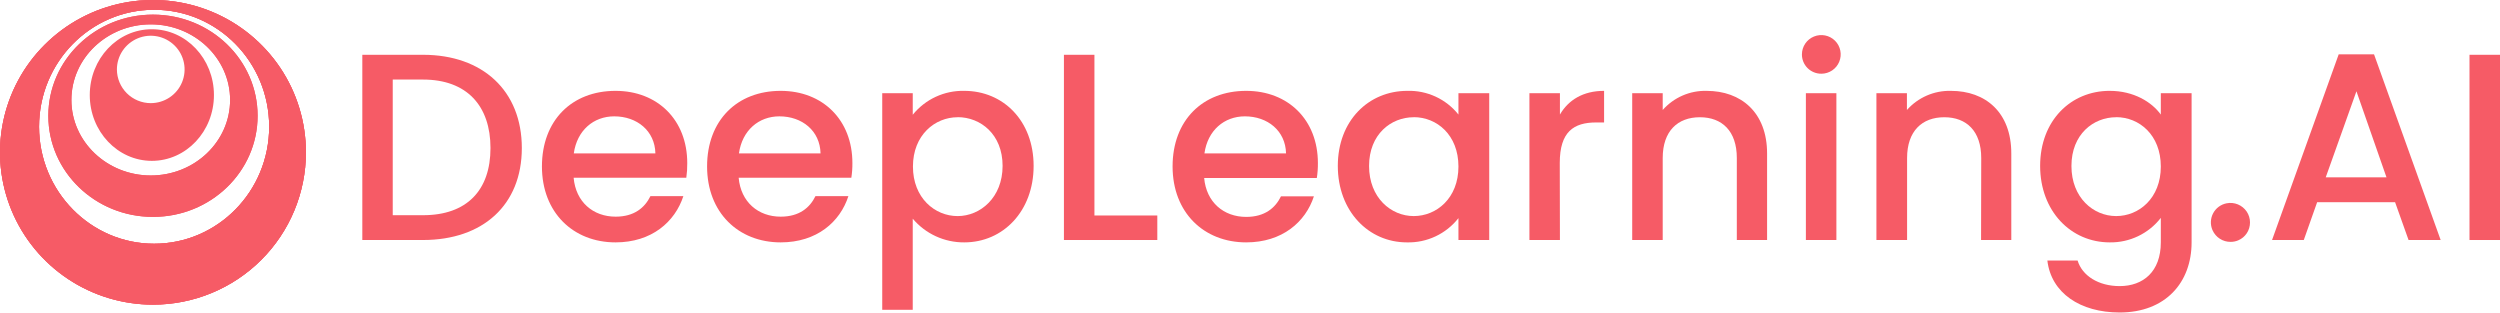
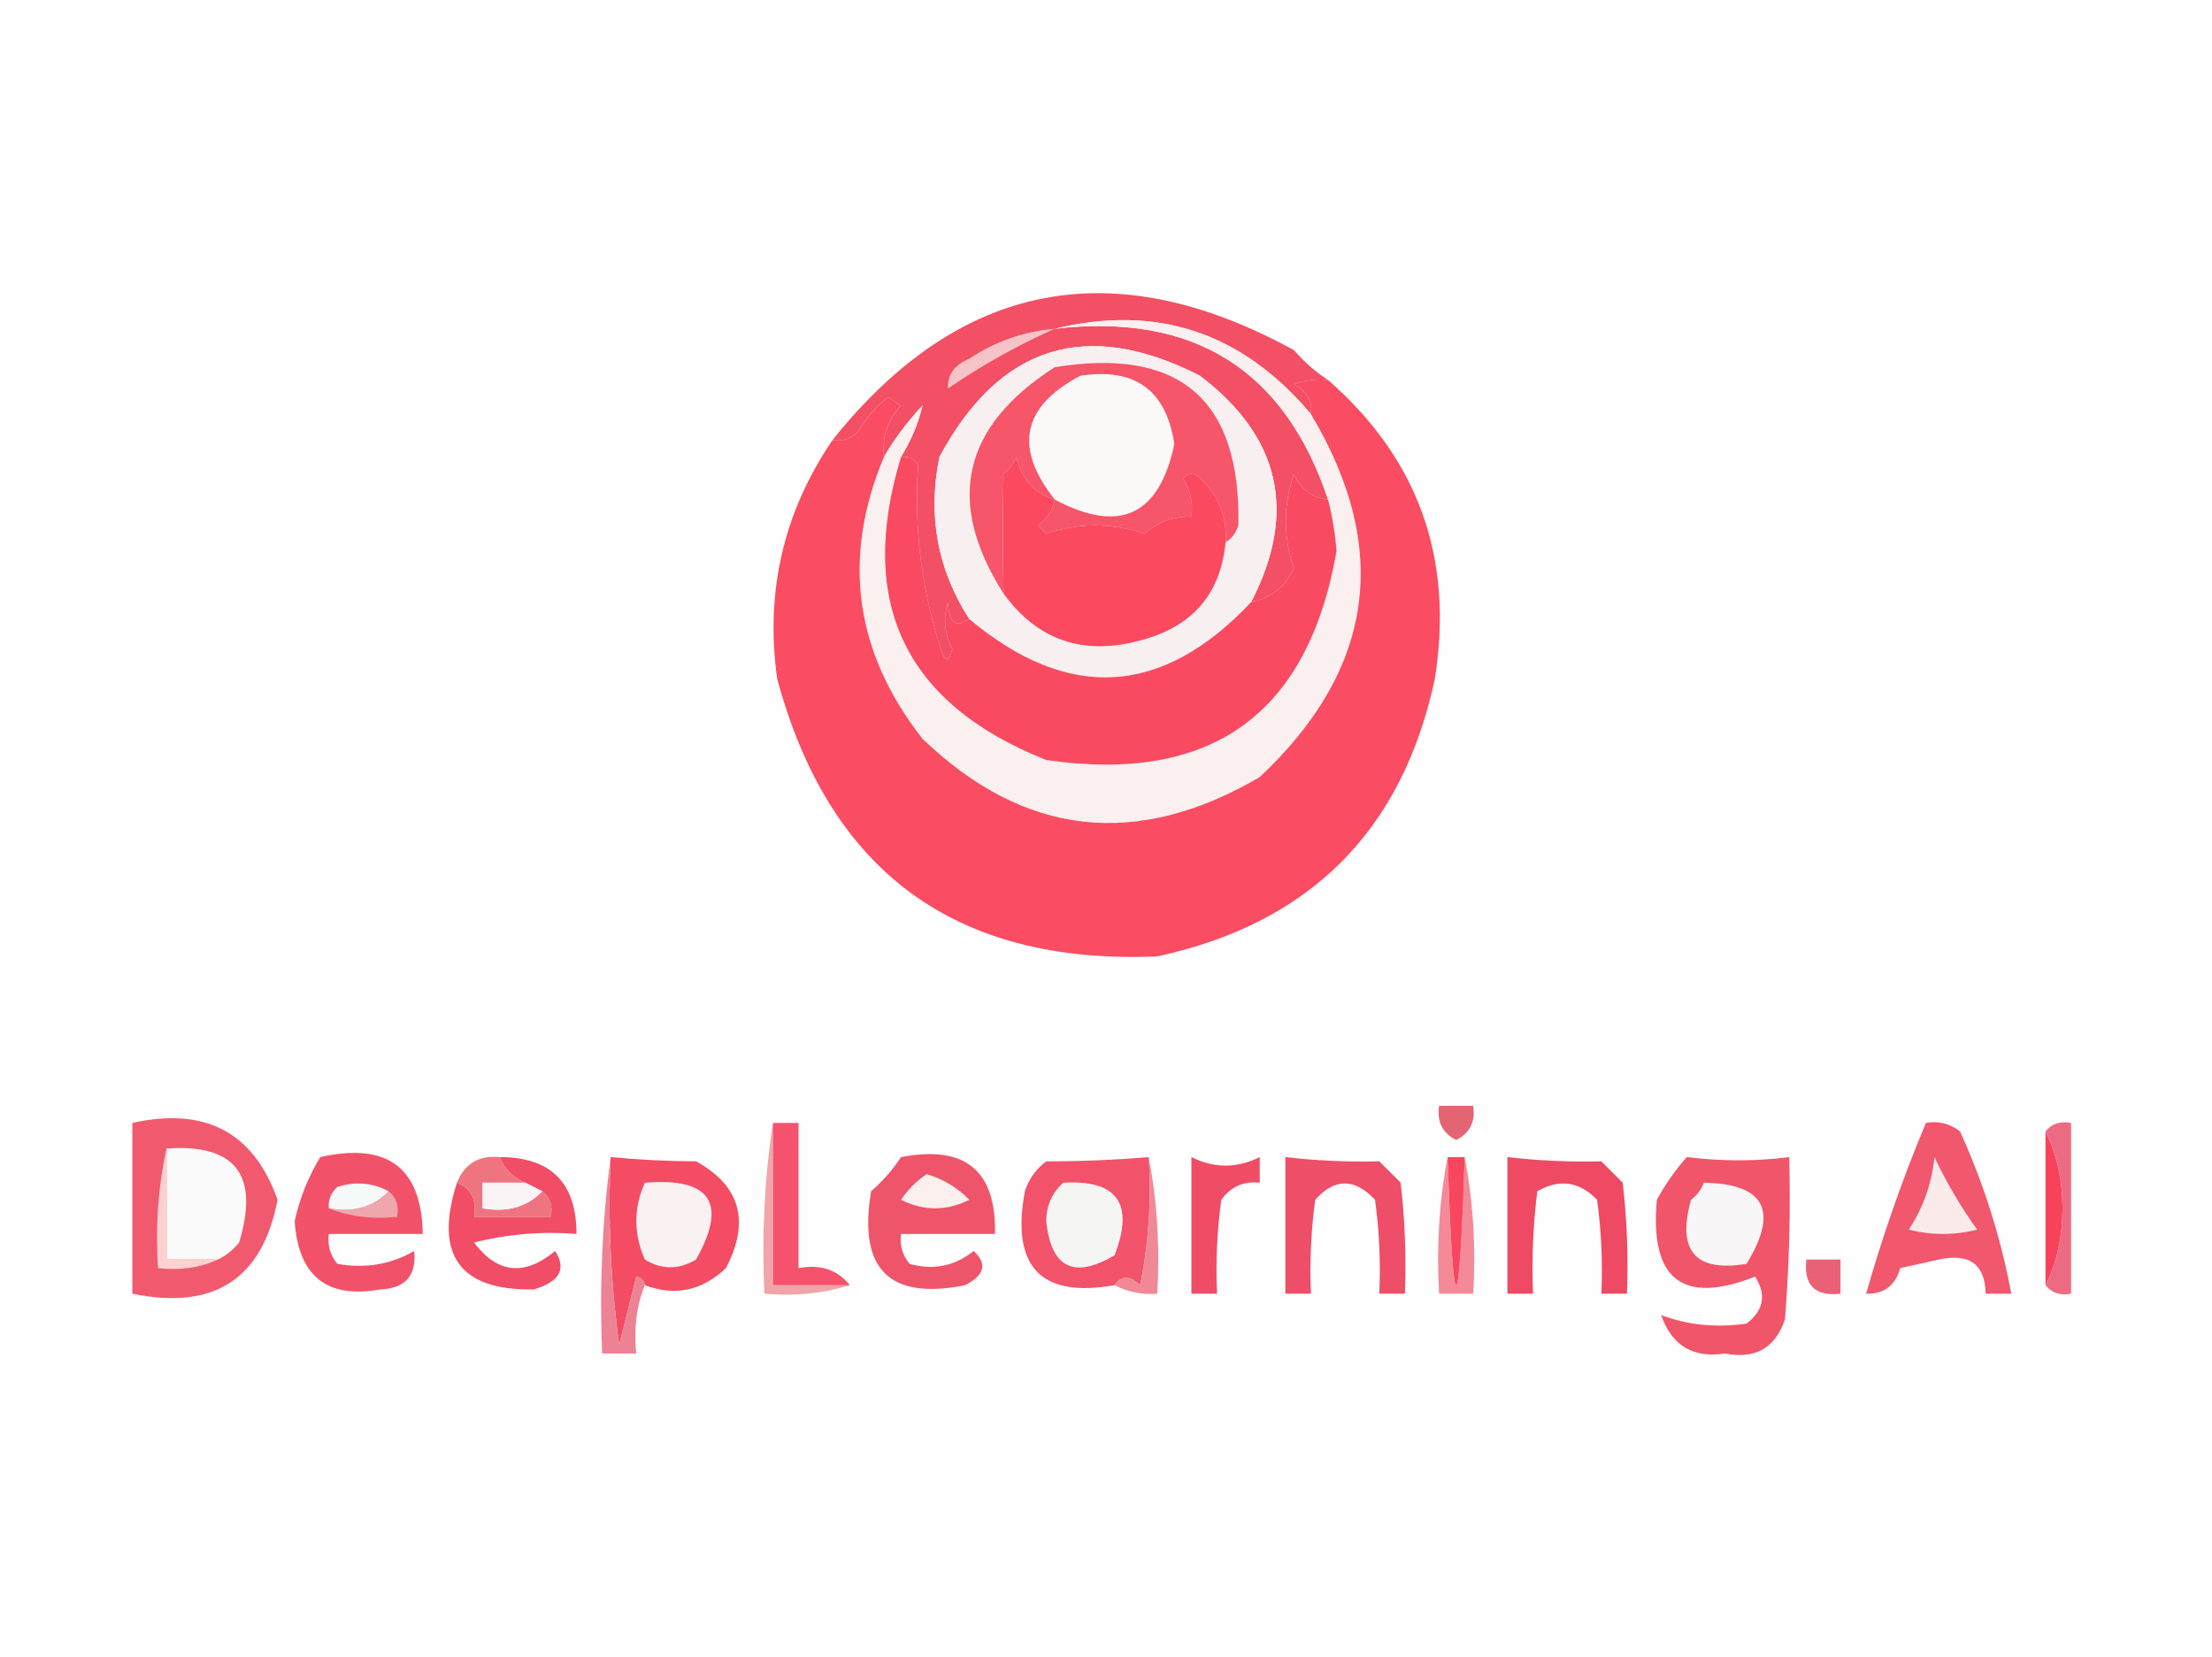
- <svg xmlns="http://www.w3.org/2000/svg" viewBox="0 0 272 34" fill="none" width="272" height="34">
-   <g fill="#F65B66">
-     <path d="M56.775 16.108c0 6.206-4.252 10.005-10.747 10.005H39.42V5.961h6.608c6.495 0 10.747 3.924 10.747 10.147zm-10.747 7.306c4.778 0 7.337-2.724 7.337-7.306 0-4.581-2.56-7.452-7.337-7.452H42.73v14.758h3.298z">
-   </path>
-     <path d="M66.97 26.371c-4.602 0-8.007-3.244-8.007-8.26s3.259-8.226 8.006-8.226c4.571 0 7.804 3.159 7.804 7.856.007.535-.027 1.07-.103 1.6H62.412c.233 2.638 2.123 4.232 4.57 4.232 2.038 0 3.173-.988 3.786-2.234h3.582c-.915 2.802-3.448 5.032-7.38 5.032zm-4.541-9.683h8.878c-.056-2.462-2.007-4.03-4.484-4.03-2.24 0-4.044 1.525-4.394 4.03z">
-   </path>
-     <path d="M84.938 26.371c-4.601 0-8.007-3.244-8.007-8.26s3.263-8.226 8.007-8.226c4.57 0 7.803 3.159 7.803 7.856a9.792 9.792 0 01-.116 1.6H80.367c.233 2.638 2.128 4.232 4.57 4.232 2.042 0 3.177-.988 3.786-2.234h3.582c-.902 2.802-3.435 5.032-7.367 5.032zm-4.541-9.683h8.878c-.056-2.462-2.007-4.03-4.48-4.03-2.244 0-4.048 1.525-4.398 4.03z">
-   </path>
-     <path d="M104.917 9.885c4.221 0 7.541 3.245 7.541 8.166 0 4.92-3.32 8.32-7.541 8.32a7.277 7.277 0 01-3.095-.664 7.248 7.248 0 01-2.516-1.914v9.915h-3.319v-23.57h3.32v2.347a7.004 7.004 0 015.61-2.6zm-.729 2.871c-2.473 0-4.86 1.943-4.86 5.364 0 3.42 2.387 5.39 4.86 5.39 2.473 0 4.894-2.02 4.894-5.46 0-3.437-2.391-5.303-4.894-5.303v.009z">
-   </path>
-     <path d="M119.074 5.961v17.484h6.841v2.668h-10.16V5.961h3.319z">
-   </path>
-     <path d="M135.584 26.371c-4.602 0-8.007-3.244-8.007-8.26s3.263-8.226 8.007-8.226c4.57 0 7.803 3.159 7.803 7.856a9.927 9.927 0 01-.116 1.625h-12.258c.233 2.639 2.128 4.233 4.571 4.233 2.041 0 3.176-.988 3.785-2.235h3.582c-.902 2.777-3.435 5.007-7.367 5.007zm-4.541-9.683h8.878c-.056-2.462-2.007-4.03-4.48-4.03-2.244 0-4.048 1.525-4.398 4.03z">
-   </path>
-     <path d="M153.116 9.885a6.864 6.864 0 013.088.633 6.839 6.839 0 012.475 1.946v-2.325h3.349v15.974h-3.349v-2.38a6.906 6.906 0 01-5.611 2.638c-4.165 0-7.514-3.39-7.514-8.32s3.353-8.166 7.562-8.166zm.699 2.87c-2.473 0-4.86 1.853-4.86 5.304 0 3.451 2.387 5.45 4.86 5.45 2.473 0 4.864-1.938 4.864-5.39 0-3.45-2.361-5.372-4.864-5.372v.009z">
-   </path>
-     <path d="M169.72 26.114h-3.319V10.139h3.319v2.325c.928-1.595 2.534-2.579 4.804-2.579v3.438h-.863c-2.447 0-3.958 1.014-3.958 4.405l.017 8.386z">
-   </path>
-     <path d="M188.966 17.191c0-2.93-1.602-4.435-4.019-4.435s-4.044 1.504-4.044 4.435v8.922h-3.319V10.14h3.319v1.826a6.16 6.16 0 014.774-2.08c3.755 0 6.582 2.347 6.582 6.812v9.416h-3.293v-8.922z">
-   </path>
-     <path d="M196.049 5.905a2.105 2.105 0 011.309-1.931 2.117 2.117 0 012.294.458 2.102 2.102 0 01-1.48 3.588 2.109 2.109 0 01-1.509-.612 2.08 2.08 0 01-.614-1.503zm.431 4.234h3.319v15.974h-3.319V10.14z">
-   </path>
-     <path d="M215.558 17.191c0-2.93-1.602-4.435-4.019-4.435s-4.048 1.504-4.048 4.435v8.922h-3.337V10.14h3.319v1.826a6.192 6.192 0 014.796-2.08c3.755 0 6.56 2.338 6.56 6.803v9.425h-3.289l.018-8.922z">
-   </path>
-     <path d="M229.538 9.885c2.62 0 4.571 1.216 5.559 2.579v-2.325h3.349V26.37c0 4.35-2.823 7.629-7.829 7.629-4.282 0-7.454-2.119-7.864-5.656h3.289c.496 1.655 2.274 2.785 4.575 2.785 2.559 0 4.48-1.569 4.48-4.758v-2.664a6.903 6.903 0 01-5.559 2.665c-4.222 0-7.571-3.392-7.571-8.321 0-4.93 3.337-8.166 7.571-8.166zm.699 2.87c-2.478 0-4.864 1.853-4.864 5.304 0 3.452 2.386 5.45 4.864 5.45 2.477 0 4.86-1.938 4.86-5.39 0-3.45-2.357-5.372-4.86-5.372v.009z">
-   </path>
-     <path d="M242.702 26.316a2.134 2.134 0 01-1.987-1.287 2.114 2.114 0 011.53-2.908 2.138 2.138 0 012.194.896c.235.349.361.76.361 1.18a2.096 2.096 0 01-1.289 1.956 2.11 2.11 0 01-.809.163z">
-   </path>
-     <path d="M260.584 21.996h-8.477l-1.455 4.117h-3.453l7.251-20.2h3.846l7.247 20.2h-3.492l-1.467-4.117zM256.38 9.932l-3.341 9.365h6.612l-3.271-9.365z">
-   </path>
-     <path d="M268.681 5.961H272v20.152h-3.319V5.961z">
-   </path>
-     <path fill-rule="evenodd" clip-rule="evenodd" d="M16.643 33.145c-3.292 0-6.51-.972-9.246-2.793a16.588 16.588 0 01-6.13-7.438A16.507 16.507 0 01.32 13.34a16.55 16.55 0 014.555-8.485A16.665 16.665 0 0113.396.318a16.71 16.71 0 019.616.944 16.628 16.628 0 017.47 6.103 16.522 16.522 0 012.804 9.207c0 4.396-1.753 8.61-4.874 11.719a16.68 16.68 0 01-11.769 4.854zm.125-6.628c6.906 0 12.517-5.698 12.517-12.73 0-7.03-5.61-12.725-12.517-12.725-6.906 0-12.517 5.698-12.517 12.725 0 7.027 5.611 12.73 12.517 12.73zm-.125-2.918c-6.289 0-11.386-4.925-11.386-11.002C5.257 6.52 10.36 1.59 16.643 1.59c6.284 0 11.386 4.93 11.386 11.007s-5.097 11.002-11.386 11.002zm-.242-4.508c4.77 0 8.633-3.679 8.633-8.218 0-4.538-3.885-8.221-8.633-8.221-4.747 0-8.632 3.679-8.632 8.221 0 4.543 3.885 8.218 8.632 8.218zm.126-1.59c-3.734 0-6.76-3.207-6.76-7.16 0-3.954 3.018-7.16 6.75-7.16 3.734 0 6.76 3.206 6.76 7.16s-3.021 7.16-6.76 7.16h.01zm-.126-6.28c.729 0 1.44-.214 2.046-.617a3.67 3.67 0 001.356-1.646 3.652 3.652 0 00-.798-3.995 3.687 3.687 0 00-4.012-.794 3.679 3.679 0 00-1.653 1.35 3.655 3.655 0 00-.62 2.037c.002.971.39 1.902 1.08 2.59a3.698 3.698 0 002.601 1.076z">
-   </path>
-     <path fill-rule="evenodd" clip-rule="evenodd" d="M16.643 33.145c-3.292 0-6.51-.972-9.246-2.793a16.588 16.588 0 01-6.13-7.438A16.507 16.507 0 01.32 13.34a16.55 16.55 0 014.555-8.485A16.665 16.665 0 0113.396.318a16.71 16.71 0 019.616.944 16.628 16.628 0 017.47 6.103 16.522 16.522 0 012.804 9.207c0 4.396-1.753 8.61-4.874 11.719a16.68 16.68 0 01-11.769 4.854zm.125-6.628c6.906 0 12.517-5.698 12.517-12.73 0-7.03-5.61-12.725-12.517-12.725-6.906 0-12.517 5.698-12.517 12.725 0 7.027 5.611 12.73 12.517 12.73zm-.125-2.918c-6.289 0-11.386-4.925-11.386-11.002C5.257 6.52 10.36 1.59 16.643 1.59c6.284 0 11.386 4.93 11.386 11.007s-5.097 11.002-11.386 11.002zm-.242-4.508c4.77 0 8.633-3.679 8.633-8.218 0-4.538-3.885-8.221-8.633-8.221-4.747 0-8.632 3.679-8.632 8.221 0 4.543 3.885 8.218 8.632 8.218z">
-   </path>
-     <path fill-rule="evenodd" clip-rule="evenodd" d="M16.643 33.145c-3.292 0-6.51-.972-9.246-2.793a16.588 16.588 0 01-6.13-7.438A16.507 16.507 0 01.32 13.34a16.55 16.55 0 014.555-8.485A16.665 16.665 0 0113.396.318a16.71 16.71 0 019.616.944 16.628 16.628 0 017.47 6.103 16.522 16.522 0 012.804 9.207c0 4.396-1.753 8.61-4.874 11.719a16.68 16.68 0 01-11.769 4.854zm.125-6.628c6.906 0 12.517-5.698 12.517-12.73 0-7.03-5.61-12.725-12.517-12.725-6.906 0-12.517 5.698-12.517 12.725 0 7.027 5.611 12.73 12.517 12.73z">
-   </path>
+ <svg xmlns="http://www.w3.org/2000/svg" version="1.1" width="259px" height="194px" style="shape-rendering:geometricPrecision; text-rendering:geometricPrecision; image-rendering:optimizeQuality; fill-rule:evenodd; clip-rule:evenodd">
+   <g>
+     <path style="opacity:1" fill="#fefefe" d="M -0.5,-0.5 C 85.833,-0.5 172.167,-0.5 258.5,-0.5C 258.5,64.167 258.5,128.833 258.5,193.5C 172.167,193.5 85.833,193.5 -0.5,193.5C -0.5,128.833 -0.5,64.167 -0.5,-0.5 Z" />
+   </g>
+   <g>
+     <path style="opacity:1" fill="#f34f65" d="M 155.5,44.5 C 154.127,44.343 152.793,44.51 151.5,45C 152.973,45.71 153.64,46.876 153.5,48.5C 145.447,38.926 135.447,35.593 123.5,38.5C 139.739,36.604 150.406,43.271 155.5,58.5C 153.616,58.288 152.283,57.288 151.5,55.5C 150.236,59.18 150.236,62.847 151.5,66.5C 150.528,68.704 148.861,70.037 146.5,70.5C 151.915,59.987 149.915,51.154 140.5,44C 127.226,37.221 117.059,40.388 110,53.5C 108.595,60.37 109.761,66.703 113.5,72.5C 111.908,73.602 111.075,72.935 111,70.5C 110.424,72.377 110.591,74.211 111.5,76C 111.056,77.762 110.556,77.595 110,75.5C 107.842,68.573 107.008,61.573 107.5,54.5C 107.043,53.703 106.376,53.369 105.5,53.5C 106.716,51.52 107.549,49.52 108,47.5C 106.236,49.389 104.736,51.389 103.5,53.5C 103.247,51.173 103.914,49.173 105.5,47.5C 105,47.167 104.5,46.833 104,46.5C 102.606,47.613 101.439,48.947 100.5,50.5C 99.675,51.386 98.675,51.719 97.5,51.5C 112.371,32.924 130.371,29.424 151.5,41C 152.731,42.405 154.064,43.571 155.5,44.5 Z" />
+   </g>
+   <g>
+     <path style="opacity:1" fill="#f6c4c6" d="M 123.5,38.5 C 119.185,40.411 115.019,42.745 111,45.5C 110.911,43.887 111.745,42.72 113.5,42C 116.561,39.965 119.895,38.799 123.5,38.5 Z" />
+   </g>
+   <g>
+     <path style="opacity:1" fill="#f8f0f0" d="M 146.5,70.5 C 136.117,81.555 125.117,82.222 113.5,72.5C 109.761,66.703 108.595,60.37 110,53.5C 117.059,40.388 127.226,37.221 140.5,44C 149.915,51.154 151.915,59.987 146.5,70.5 Z" />
+   </g>
+   <g>
+     <path style="opacity:1" fill="#f6556a" d="M 143.5,63.5 C 143.693,60.525 142.693,58.025 140.5,56C 139.833,55.333 139.167,55.333 138.5,56C 139.38,57.356 139.714,58.856 139.5,60.5C 137.43,60.449 135.597,61.115 134,62.5C 130.153,61.201 126.32,61.201 122.5,62.5C 122.167,62.167 121.833,61.833 121.5,61.5C 122.612,60.735 123.279,59.735 123.5,58.5C 121.112,57.781 119.612,56.115 119,53.5C 118.692,54.308 118.192,54.975 117.5,55.5C 117.417,60.668 117.417,65.335 117.5,69.5C 110.665,58.772 112.665,49.938 123.5,43C 138.118,40.623 145.285,46.789 145,61.5C 144.722,62.416 144.222,63.083 143.5,63.5 Z" />
+   </g>
+   <g>
+     <path style="opacity:1" fill="#faf9f8" d="M 123.5,58.5 C 118.68,52.433 119.68,47.6 126.5,44C 132.89,43.021 136.556,45.688 137.5,52C 135.747,60.376 131.08,62.543 123.5,58.5 Z" />
+   </g>
+   <g>
+     <path style="opacity:1" fill="#f9f0ef" d="M 123.5,38.5 C 135.447,35.593 145.447,38.926 153.5,48.5C 162.908,64.245 160.908,78.412 147.5,91C 133.075,99.448 119.908,97.948 108,86.5C 100.052,76.336 98.552,65.336 103.5,53.5C 104.736,51.389 106.236,49.389 108,47.5C 107.549,49.52 106.716,51.52 105.5,53.5C 100.294,70.586 105.96,82.42 122.5,89C 141.843,91.811 153.176,83.645 156.5,64.5C 156.328,62.452 155.995,60.452 155.5,58.5C 150.406,43.271 139.739,36.604 123.5,38.5 Z" />
+   </g>
+   <g>
+     <path style="opacity:1" fill="#fa4c62" d="M 155.5,44.5 C 166.084,53.745 170.251,65.412 168,79.5C 164.203,97.297 153.369,108.131 135.5,112C 111.956,112.987 97.122,102.153 91,79.5C 89.572,69.294 91.739,59.961 97.5,51.5C 98.675,51.719 99.675,51.386 100.5,50.5C 101.439,48.947 102.606,47.613 104,46.5C 104.5,46.833 105,47.167 105.5,47.5C 103.914,49.173 103.247,51.173 103.5,53.5C 98.552,65.336 100.052,76.336 108,86.5C 119.908,97.948 133.075,99.448 147.5,91C 160.908,78.412 162.908,64.245 153.5,48.5C 153.64,46.876 152.973,45.71 151.5,45C 152.793,44.51 154.127,44.343 155.5,44.5 Z" />
+   </g>
+   <g>
+     <path style="opacity:1" fill="#f94a61" d="M 105.5,53.5 C 106.376,53.369 107.043,53.703 107.5,54.5C 107.008,61.573 107.842,68.573 110,75.5C 110.556,77.595 111.056,77.762 111.5,76C 110.591,74.211 110.424,72.377 111,70.5C 111.075,72.935 111.908,73.602 113.5,72.5C 125.117,82.222 136.117,81.555 146.5,70.5C 148.861,70.037 150.528,68.704 151.5,66.5C 150.236,62.847 150.236,59.18 151.5,55.5C 152.283,57.288 153.616,58.288 155.5,58.5C 155.995,60.452 156.328,62.452 156.5,64.5C 153.176,83.645 141.843,91.811 122.5,89C 105.96,82.42 100.294,70.586 105.5,53.5 Z" />
+   </g>
+   <g>
+     <path style="opacity:1" fill="#fb4960" d="M 123.5,58.5 C 123.279,59.735 122.612,60.735 121.5,61.5C 121.833,61.833 122.167,62.167 122.5,62.5C 126.32,61.201 130.153,61.201 134,62.5C 135.597,61.115 137.43,60.449 139.5,60.5C 139.714,58.856 139.38,57.356 138.5,56C 139.167,55.333 139.833,55.333 140.5,56C 142.693,58.025 143.693,60.525 143.5,63.5C 142.919,69.59 139.586,73.423 133.5,75C 126.812,76.811 121.479,74.978 117.5,69.5C 117.417,65.335 117.417,60.668 117.5,55.5C 118.192,54.975 118.692,54.308 119,53.5C 119.612,56.115 121.112,57.781 123.5,58.5 Z" />
+   </g>
+   <g>
+     <path style="opacity:1" fill="#e36573" d="M 168.5,129.5 C 169.833,129.5 171.167,129.5 172.5,129.5C 172.778,131.346 172.111,132.68 170.5,133.5C 168.889,132.68 168.222,131.346 168.5,129.5 Z" />
+   </g>
+   <g>
+     <path style="opacity:1" fill="#f0a6a9" d="M 90.5,131.5 C 90.5,137.833 90.5,144.167 90.5,150.5C 93.5,150.5 96.5,150.5 99.5,150.5C 96.375,151.479 93.042,151.813 89.5,151.5C 89.176,144.646 89.509,137.979 90.5,131.5 Z" />
+   </g>
+   <g>
+     <path style="opacity:1" fill="#f8425b" d="M 239.5,132.5 C 240.816,135.087 241.483,138.087 241.5,141.5C 241.483,144.913 240.816,147.913 239.5,150.5C 239.5,144.5 239.5,138.5 239.5,132.5 Z" />
+   </g>
+   <g>
+     <path style="opacity:1" fill="#ed6b82" d="M 239.5,132.5 C 240.209,131.596 241.209,131.263 242.5,131.5C 242.5,138.167 242.5,144.833 242.5,151.5C 241.209,151.737 240.209,151.404 239.5,150.5C 240.816,147.913 241.483,144.913 241.5,141.5C 241.483,138.087 240.816,135.087 239.5,132.5 Z" />
+   </g>
+   <g>
+     <path style="opacity:1" fill="#ee7580" d="M 58.5,135.5 C 59.1,136.9 60.1,137.9 61.5,138.5C 59.833,138.5 58.167,138.5 56.5,138.5C 56.5,139.5 56.5,140.5 56.5,141.5C 59.388,142.01 61.721,141.344 63.5,139.5C 64.404,140.209 64.737,141.209 64.5,142.5C 61.5,142.5 58.5,142.5 55.5,142.5C 55.843,140.517 55.176,139.183 53.5,138.5C 54.401,136.273 56.067,135.273 58.5,135.5 Z" />
+   </g>
+   <g>
+     <path style="opacity:1" fill="#f2526a" d="M 134.5,135.5 C 134.827,140.544 134.494,145.544 133.5,150.5C 132.313,149.347 131.313,149.347 130.5,150.5C 121.863,152.027 118.363,148.361 120,139.5C 120.465,138.069 121.299,136.903 122.5,136C 126.579,136.001 130.579,135.834 134.5,135.5 Z" />
+   </g>
+   <g>
+     <path style="opacity:1" fill="#f5f5f3" d="M 124.5,138.5 C 130.842,138.139 132.842,140.972 130.5,147C 125.736,149.811 123.069,148.478 122.5,143C 122.519,141.167 123.185,139.667 124.5,138.5 Z" />
+   </g>
+   <g>
+     <path style="opacity:1" fill="#f14d66" d="M 58.5,135.5 C 64.5,135.5 67.5,138.5 67.5,144.5C 63.445,144.176 59.445,144.509 55.5,145.5C 58.23,149.141 61.397,149.474 65,146.5C 66.364,148.603 65.53,150.103 62.5,151C 53.803,151.136 50.803,146.969 53.5,138.5C 55.176,139.183 55.843,140.517 55.5,142.5C 58.5,142.5 61.5,142.5 64.5,142.5C 64.737,141.209 64.404,140.209 63.5,139.5C 62.833,139.167 62.167,138.833 61.5,138.5C 60.1,137.9 59.1,136.9 58.5,135.5 Z" />
+   </g>
+   <g>
+     <path style="opacity:1" fill="#faf4f6" d="M 61.5,138.5 C 62.167,138.833 62.833,139.167 63.5,139.5C 61.721,141.344 59.388,142.01 56.5,141.5C 56.5,140.5 56.5,139.5 56.5,138.5C 58.167,138.5 59.833,138.5 61.5,138.5 Z" />
+   </g>
+   <g>
+     <path style="opacity:1" fill="#f18896" d="M 134.5,135.5 C 135.488,140.64 135.821,145.974 135.5,151.5C 133.708,151.634 132.042,151.301 130.5,150.5C 131.313,149.347 132.313,149.347 133.5,150.5C 134.494,145.544 134.827,140.544 134.5,135.5 Z" />
+   </g>
+   <g>
+     <path style="opacity:1" fill="#ef4a64" d="M 176.5,135.5 C 180.079,135.92 183.746,136.086 187.5,136C 188.333,136.833 189.167,137.667 190,138.5C 190.499,142.821 190.666,147.154 190.5,151.5C 189.5,151.5 188.5,151.5 187.5,151.5C 187.665,147.818 187.499,144.152 187,140.5C 184.925,138.352 182.592,138.018 180,139.5C 179.501,143.486 179.334,147.486 179.5,151.5C 178.5,151.5 177.5,151.5 176.5,151.5C 176.5,146.167 176.5,140.833 176.5,135.5 Z" />
+   </g>
+   <g>
+     <path style="opacity:1" fill="#f1556a" d="M 197.5,135.5 C 201.6,136.005 205.6,136.005 209.5,135.5C 209.666,141.842 209.5,148.175 209,154.5C 207.865,157.859 205.532,159.192 202,158.5C 198.248,159.081 195.748,157.581 194.5,154C 197.617,155.178 200.95,155.511 204.5,155C 206.515,153.445 206.848,151.611 205.5,149.5C 196.987,152.838 193.154,149.838 194,140.5C 194.997,138.677 196.164,137.01 197.5,135.5 Z" />
+   </g>
+   <g>
+     <path style="opacity:1" fill="#f8f6f6" d="M 199.5,138.5 C 206.641,138.62 208.308,141.787 204.5,148C 198.498,148.993 196.332,146.493 198,140.5C 198.717,139.956 199.217,139.289 199.5,138.5 Z" />
+   </g>
+   <g>
+     <path style="opacity:1" fill="#f1576d" d="M 225.5,131.5 C 226.978,131.238 228.311,131.571 229.5,132.5C 232.278,138.619 234.278,144.952 235.5,151.5C 234.5,151.5 233.5,151.5 232.5,151.5C 232.427,148.05 230.594,146.717 227,147.5C 225.5,147.833 224,148.167 222.5,148.5C 221.923,150.55 220.59,151.55 218.5,151.5C 220.437,144.69 222.77,138.023 225.5,131.5 Z" />
+   </g>
+   <g>
+     <path style="opacity:1" fill="#faebea" d="M 226.5,135.5 C 227.878,138.42 229.545,141.254 231.5,144C 228.833,144.667 226.167,144.667 223.5,144C 225.196,141.413 226.196,138.579 226.5,135.5 Z" />
+   </g>
+   <g>
+     <path style="opacity:1" fill="#f25269" d="M 37.5,135.5 C 45.369,133.739 49.369,136.739 49.5,144.5C 45.833,144.5 42.167,144.5 38.5,144.5C 38.33,145.822 38.663,146.989 39.5,148C 42.729,148.586 45.729,148.086 48.5,146.5C 48.78,149.388 47.447,150.888 44.5,151C 38.268,152.111 34.935,149.444 34.5,143C 35.093,140.317 36.093,137.817 37.5,135.5 Z" />
+   </g>
+   <g>
+     <path style="opacity:1" fill="#efa6ac" d="M 45.5,139.5 C 46.404,140.209 46.737,141.209 46.5,142.5C 43.615,142.806 40.948,142.473 38.5,141.5C 41.388,142.01 43.721,141.344 45.5,139.5 Z" />
+   </g>
+   <g>
+     <path style="opacity:1" fill="#f5f9f7" d="M 45.5,139.5 C 43.721,141.344 41.388,142.01 38.5,141.5C 38.414,140.504 38.748,139.671 39.5,139C 41.598,138.322 43.598,138.489 45.5,139.5 Z" />
+   </g>
+   <g>
+     <path style="opacity:1" fill="#f15a6e" d="M 15.5,131.5 C 24.042,129.599 29.709,132.599 32.5,140.5C 30.727,149.795 25.061,153.462 15.5,151.5C 15.5,144.833 15.5,138.167 15.5,131.5 Z" />
+   </g>
+   <g>
+     <path style="opacity:1" fill="#f9faf9" d="M 19.5,134.5 C 27.562,133.923 30.396,137.59 28,145.5C 27.292,146.381 26.458,147.047 25.5,147.5C 23.5,147.5 21.5,147.5 19.5,147.5C 19.5,143.167 19.5,138.833 19.5,134.5 Z" />
+   </g>
+   <g>
+     <path style="opacity:1" fill="#fed1d1" d="M 19.5,134.5 C 19.5,138.833 19.5,143.167 19.5,147.5C 21.5,147.5 23.5,147.5 25.5,147.5C 23.393,148.468 21.059,148.802 18.5,148.5C 18.18,143.637 18.514,138.97 19.5,134.5 Z" />
+   </g>
+   <g>
+     <path style="opacity:1" fill="#f34c63" d="M 71.5,135.5 C 74.731,135.815 78.064,135.982 81.5,136C 86.687,138.855 87.853,143.021 85,148.5C 82.189,151.163 79.022,151.83 75.5,150.5C 75.44,149.957 75.107,149.624 74.5,149.5C 73.833,152.167 73.167,154.833 72.5,157.5C 71.503,150.197 71.169,142.863 71.5,135.5 Z" />
+   </g>
+   <g>
+     <path style="opacity:1" fill="#f9f1f2" d="M 75.5,138.5 C 83.219,137.87 85.219,140.87 81.5,147.5C 79.484,148.706 77.484,148.706 75.5,147.5C 74.175,144.469 74.175,141.469 75.5,138.5 Z" />
+   </g>
+   <g>
+     <path style="opacity:1" fill="#ee4e67" d="M 150.5,135.5 C 154.079,135.92 157.746,136.086 161.5,136C 162.333,136.833 163.167,137.667 164,138.5C 164.499,142.821 164.666,147.154 164.5,151.5C 163.5,151.5 162.5,151.5 161.5,151.5C 161.665,147.818 161.499,144.152 161,140.5C 158.602,137.946 156.269,137.946 154,140.5C 153.501,144.152 153.335,147.818 153.5,151.5C 152.5,151.5 151.5,151.5 150.5,151.5C 150.5,146.167 150.5,140.833 150.5,135.5 Z" />
+   </g>
+   <g>
+     <path style="opacity:1" fill="#ef556a" d="M 105.5,135.5 C 113.002,134.062 116.669,137.062 116.5,144.5C 112.833,144.5 109.167,144.5 105.5,144.5C 105.33,145.822 105.663,146.989 106.5,148C 109.275,148.778 111.775,148.278 114,146.5C 115.634,147.99 115.301,149.324 113,150.5C 104.12,152.287 100.453,148.62 102,139.5C 103.376,138.295 104.542,136.962 105.5,135.5 Z" />
+   </g>
+   <g>
+     <path style="opacity:1" fill="#fbf0ed" d="M 108.5,137.5 C 110.394,138.048 112.06,139.048 113.5,140.5C 110.833,141.833 108.167,141.833 105.5,140.5C 106.34,139.265 107.34,138.265 108.5,137.5 Z" />
+   </g>
+   <g>
+     <path style="opacity:1" fill="#f14c65" d="M 139.5,135.5 C 142.167,136.833 144.833,136.833 147.5,135.5C 147.5,136.5 147.5,137.5 147.5,138.5C 145.61,138.297 144.11,138.963 143,140.5C 142.501,144.152 142.335,147.818 142.5,151.5C 141.5,151.5 140.5,151.5 139.5,151.5C 139.5,146.167 139.5,140.833 139.5,135.5 Z" />
+   </g>
+   <g>
+     <path style="opacity:1" fill="#f48998" d="M 169.5,135.5 C 170.167,155.5 170.833,155.5 171.5,135.5C 172.488,140.64 172.821,145.974 172.5,151.5C 171.167,151.5 169.833,151.5 168.5,151.5C 168.179,145.974 168.512,140.64 169.5,135.5 Z" />
+   </g>
+   <g>
+     <path style="opacity:1" fill="#f7465d" d="M 169.5,135.5 C 170.167,135.5 170.833,135.5 171.5,135.5C 170.833,155.5 170.167,155.5 169.5,135.5 Z" />
+   </g>
+   <g>
+     <path style="opacity:1" fill="#f5536d" d="M 90.5,131.5 C 91.5,131.5 92.5,131.5 93.5,131.5C 93.5,137.167 93.5,142.833 93.5,148.5C 96.082,148.025 98.082,148.692 99.5,150.5C 96.5,150.5 93.5,150.5 90.5,150.5C 90.5,144.167 90.5,137.833 90.5,131.5 Z" />
+   </g>
+   <g>
+     <path style="opacity:1" fill="#ea6175" d="M 211.5,147.5 C 212.833,147.5 214.167,147.5 215.5,147.5C 215.5,148.833 215.5,150.167 215.5,151.5C 212.5,151.833 211.167,150.5 211.5,147.5 Z" />
+   </g>
+   <g>
+     <path style="opacity:1" fill="#ee8295" d="M 71.5,135.5 C 71.169,142.863 71.503,150.197 72.5,157.5C 73.167,154.833 73.833,152.167 74.5,149.5C 75.107,149.624 75.44,149.957 75.5,150.5C 74.527,152.948 74.194,155.615 74.5,158.5C 73.167,158.5 71.833,158.5 70.5,158.5C 70.175,150.648 70.508,142.982 71.5,135.5 Z" />
  </g>
</svg>
